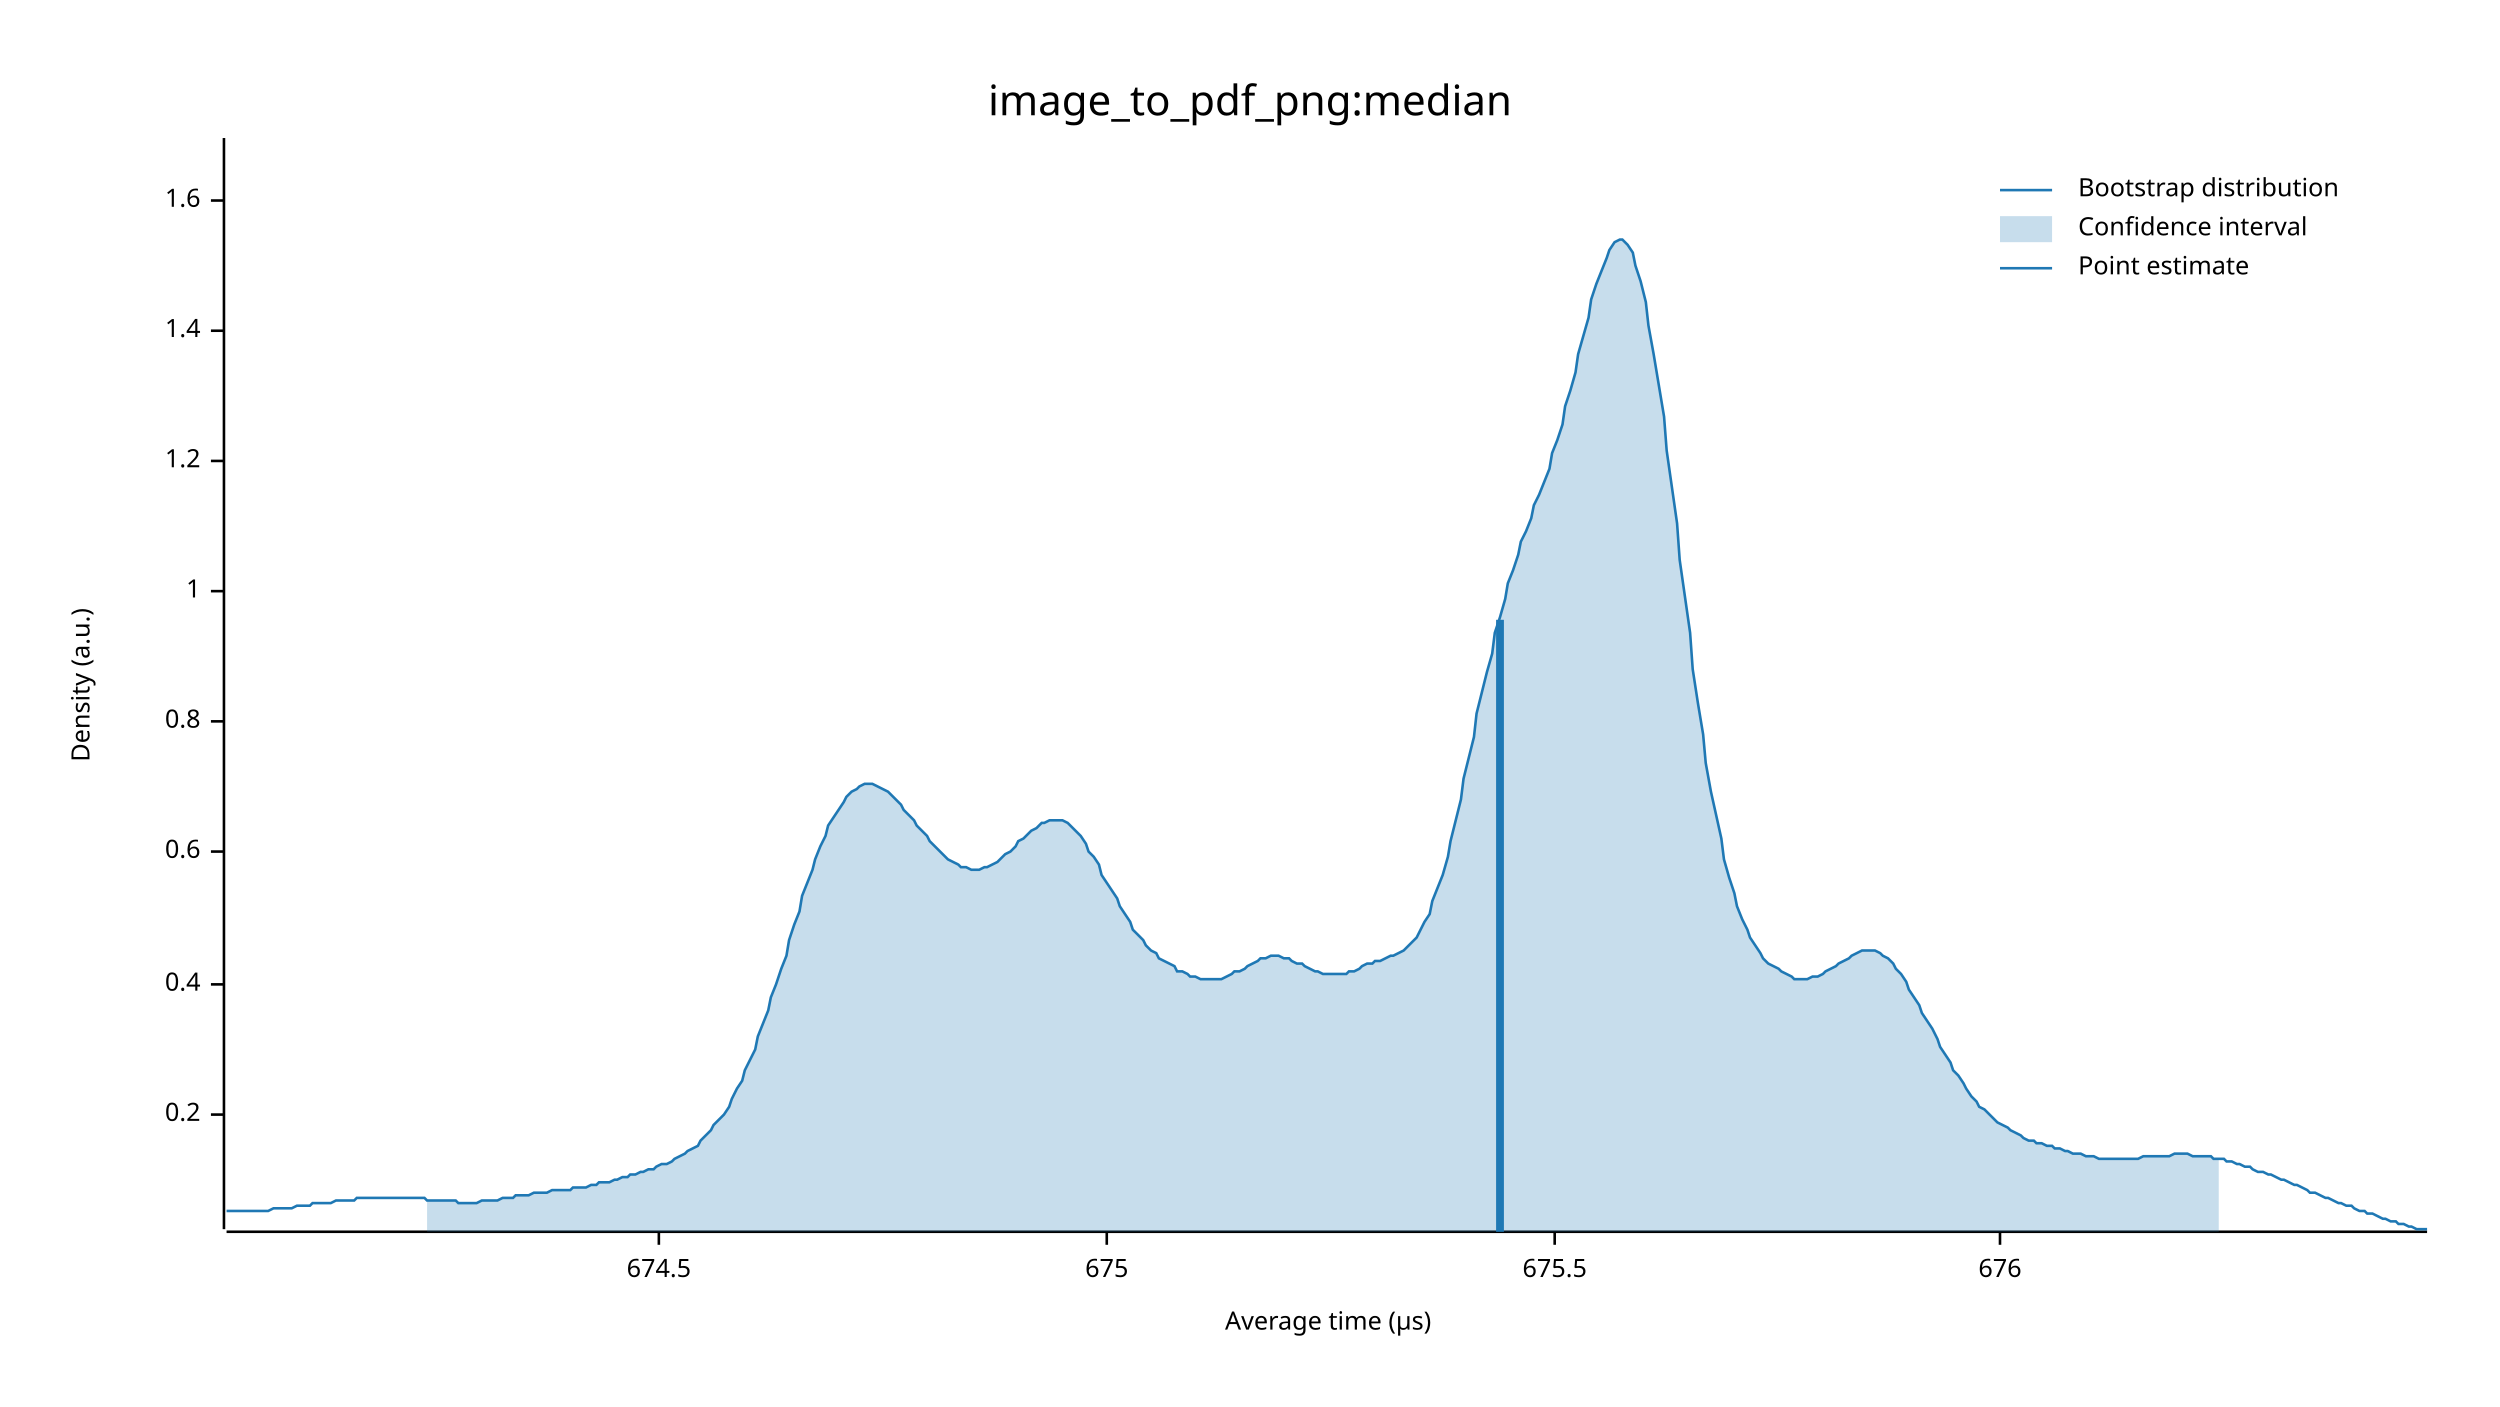
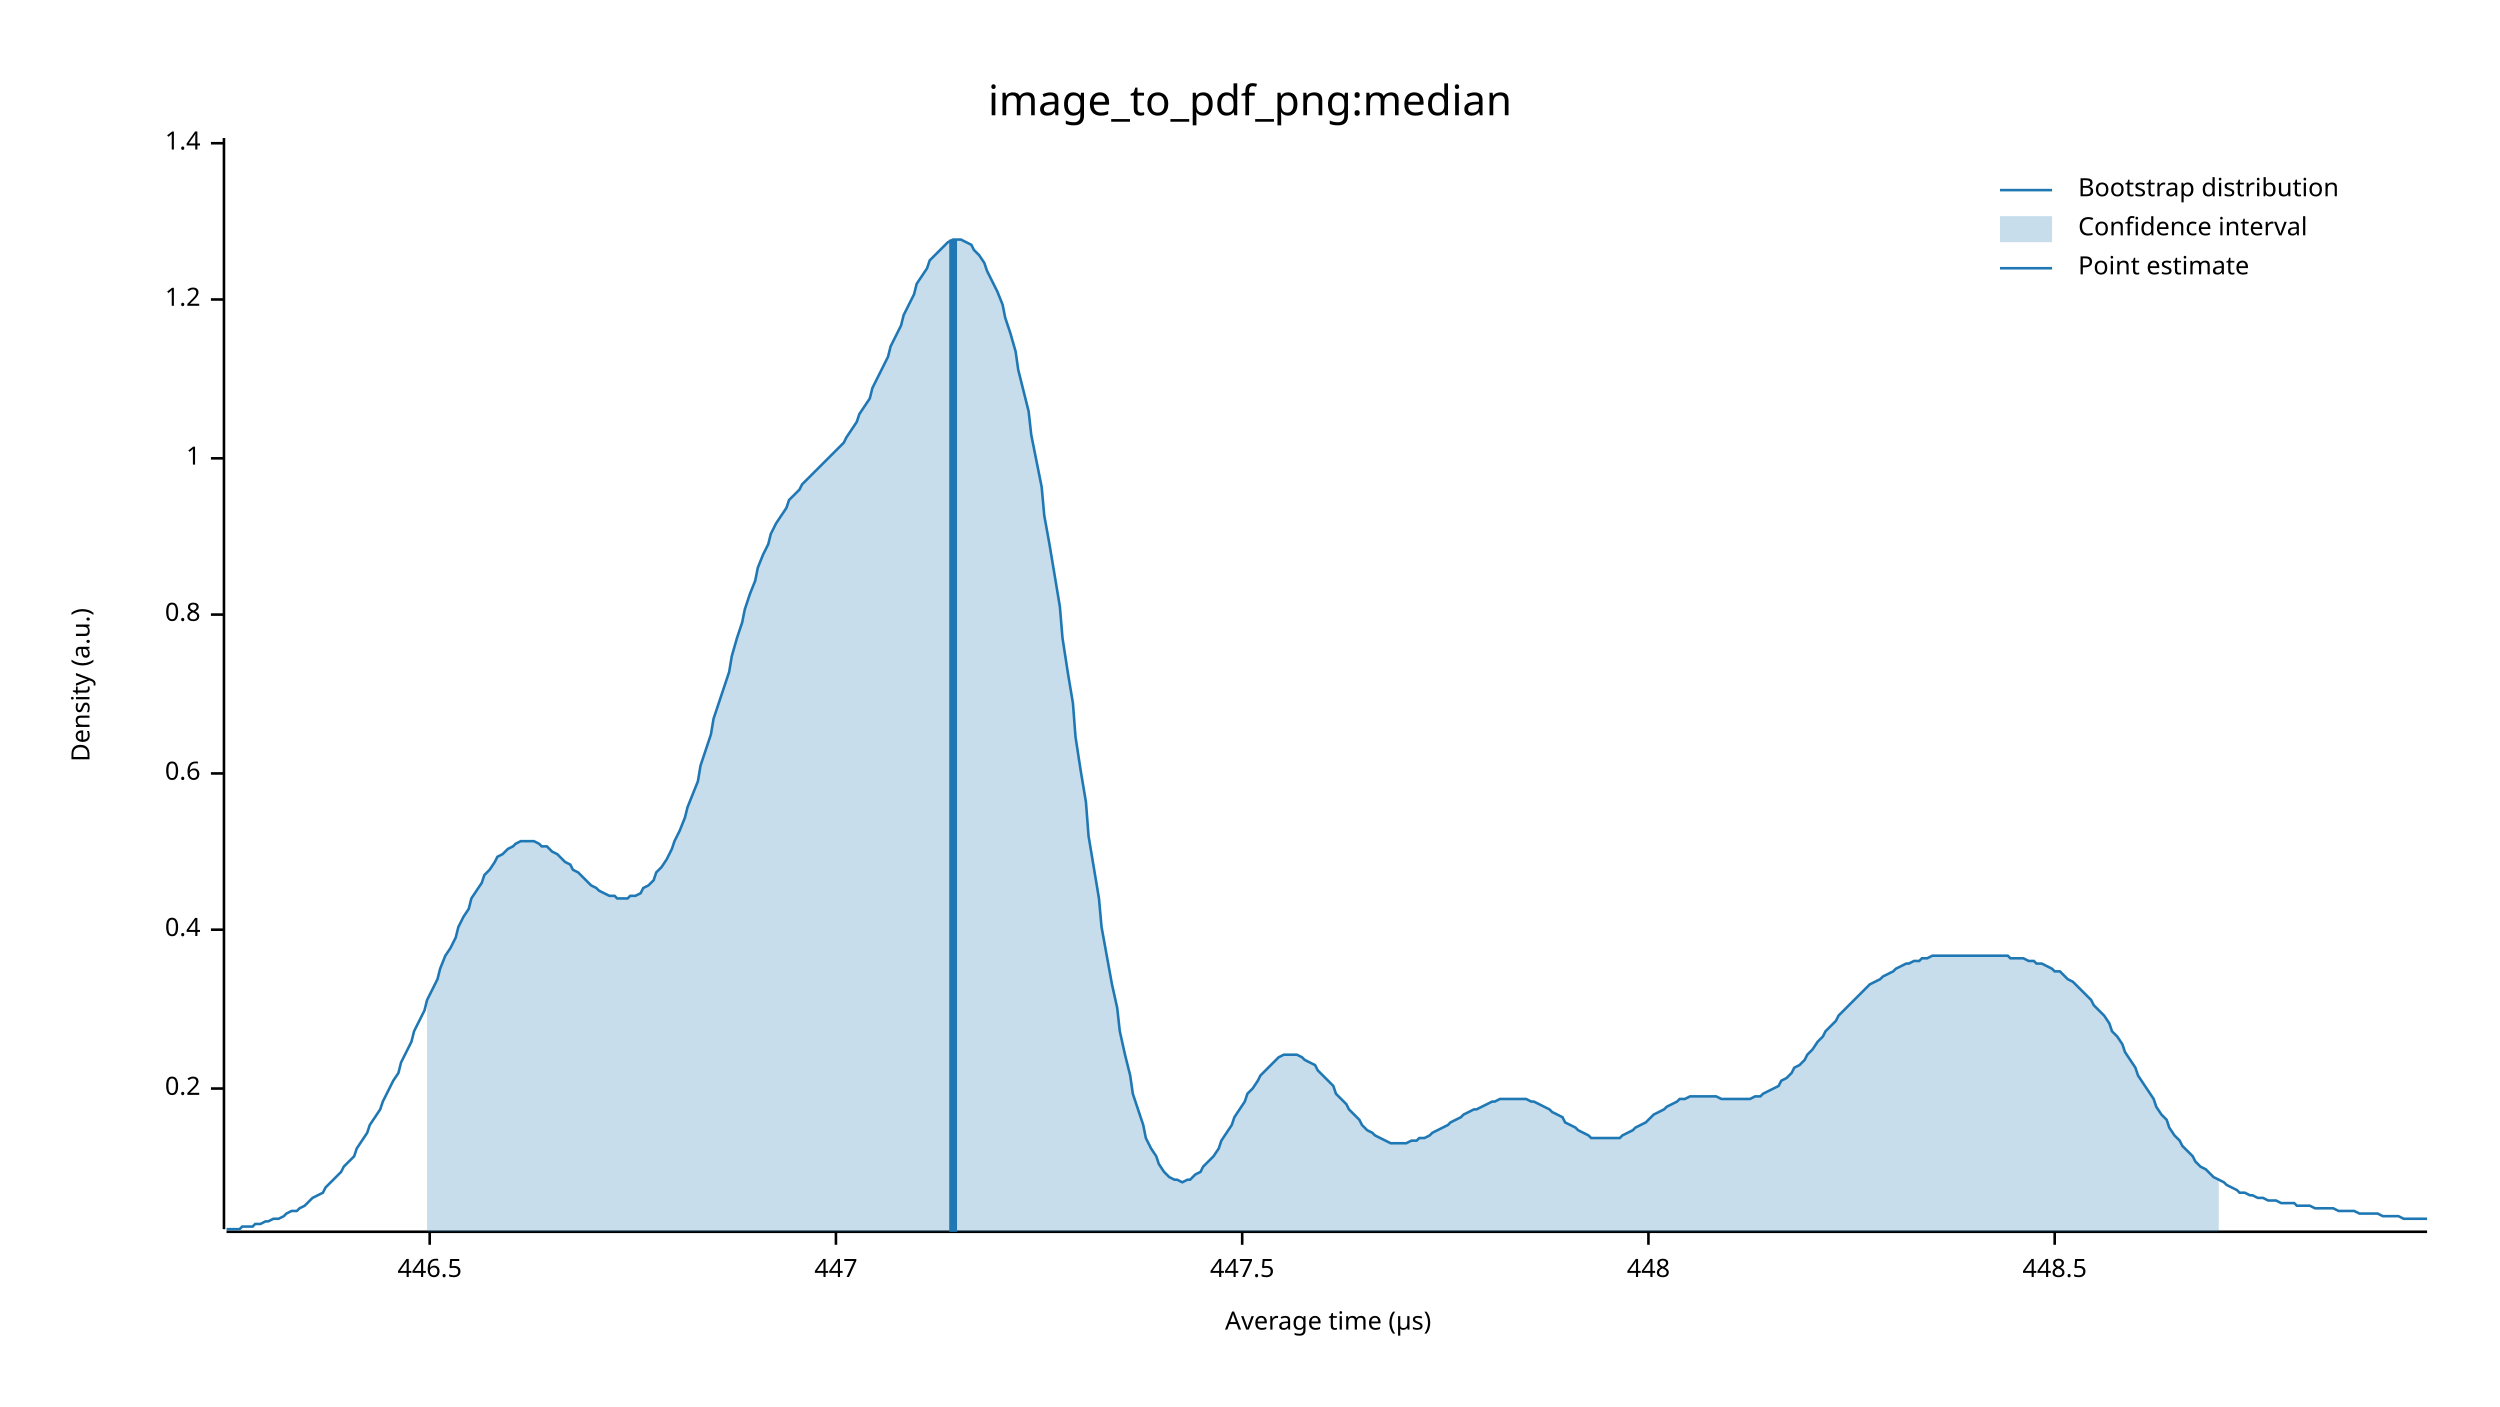
<svg xmlns="http://www.w3.org/2000/svg" width="960" height="540" viewBox="0 0 960 540">
  <text x="480" y="32" dy="0.76em" text-anchor="middle" font-family="sans-serif" font-size="16.129" opacity="1" fill="#000000">
image_to_pdf_png:median
</text>
  <text x="27" y="263" dy="0.76em" text-anchor="middle" font-family="sans-serif" font-size="9.677" opacity="1" fill="#000000" transform="rotate(270, 27, 263)">
Density (a.u.)
</text>
  <text x="510" y="513" dy="-0.5ex" text-anchor="middle" font-family="sans-serif" font-size="9.677" opacity="1" fill="#000000">
Average time (µs)
</text>
  <polyline fill="none" opacity="1" stroke="#000000" stroke-width="1" points="86,53 86,472 " />
-   <text x="77" y="428" dy="0.5ex" text-anchor="end" font-family="sans-serif" font-size="9.677" opacity="1" fill="#000000">
+   <text x="77" y="418" dy="0.5ex" text-anchor="end" font-family="sans-serif" font-size="9.677" opacity="1" fill="#000000">
0.2
</text>
-   <polyline fill="none" opacity="1" stroke="#000000" stroke-width="1" points="81,428 86,428 " />
-   <text x="77" y="378" dy="0.5ex" text-anchor="end" font-family="sans-serif" font-size="9.677" opacity="1" fill="#000000">
+   <polyline fill="none" opacity="1" stroke="#000000" stroke-width="1" points="81,418 86,418 " />
+   <text x="77" y="357" dy="0.5ex" text-anchor="end" font-family="sans-serif" font-size="9.677" opacity="1" fill="#000000">
0.4
</text>
-   <polyline fill="none" opacity="1" stroke="#000000" stroke-width="1" points="81,378 86,378 " />
-   <text x="77" y="327" dy="0.5ex" text-anchor="end" font-family="sans-serif" font-size="9.677" opacity="1" fill="#000000">
+   <polyline fill="none" opacity="1" stroke="#000000" stroke-width="1" points="81,357 86,357 " />
+   <text x="77" y="297" dy="0.5ex" text-anchor="end" font-family="sans-serif" font-size="9.677" opacity="1" fill="#000000">
0.6
</text>
-   <polyline fill="none" opacity="1" stroke="#000000" stroke-width="1" points="81,327 86,327 " />
-   <text x="77" y="277" dy="0.5ex" text-anchor="end" font-family="sans-serif" font-size="9.677" opacity="1" fill="#000000">
+   <polyline fill="none" opacity="1" stroke="#000000" stroke-width="1" points="81,297 86,297 " />
+   <text x="77" y="236" dy="0.5ex" text-anchor="end" font-family="sans-serif" font-size="9.677" opacity="1" fill="#000000">
0.8
</text>
-   <polyline fill="none" opacity="1" stroke="#000000" stroke-width="1" points="81,277 86,277 " />
-   <text x="77" y="227" dy="0.5ex" text-anchor="end" font-family="sans-serif" font-size="9.677" opacity="1" fill="#000000">
+   <polyline fill="none" opacity="1" stroke="#000000" stroke-width="1" points="81,236 86,236 " />
+   <text x="77" y="176" dy="0.5ex" text-anchor="end" font-family="sans-serif" font-size="9.677" opacity="1" fill="#000000">
1
</text>
-   <polyline fill="none" opacity="1" stroke="#000000" stroke-width="1" points="81,227 86,227 " />
-   <text x="77" y="177" dy="0.5ex" text-anchor="end" font-family="sans-serif" font-size="9.677" opacity="1" fill="#000000">
+   <polyline fill="none" opacity="1" stroke="#000000" stroke-width="1" points="81,176 86,176 " />
+   <text x="77" y="115" dy="0.5ex" text-anchor="end" font-family="sans-serif" font-size="9.677" opacity="1" fill="#000000">
1.2
</text>
-   <polyline fill="none" opacity="1" stroke="#000000" stroke-width="1" points="81,177 86,177 " />
-   <text x="77" y="127" dy="0.5ex" text-anchor="end" font-family="sans-serif" font-size="9.677" opacity="1" fill="#000000">
+   <polyline fill="none" opacity="1" stroke="#000000" stroke-width="1" points="81,115 86,115 " />
+   <text x="77" y="55" dy="0.5ex" text-anchor="end" font-family="sans-serif" font-size="9.677" opacity="1" fill="#000000">
1.4
</text>
-   <polyline fill="none" opacity="1" stroke="#000000" stroke-width="1" points="81,127 86,127 " />
-   <text x="77" y="77" dy="0.5ex" text-anchor="end" font-family="sans-serif" font-size="9.677" opacity="1" fill="#000000">
- 1.6
+   <polyline fill="none" opacity="1" stroke="#000000" stroke-width="1" points="81,55 86,55 " />
+   <polyline fill="none" opacity="1" stroke="#000000" stroke-width="1" points="87,473 932,473 " />
+   <text x="165" y="483" dy="0.76em" text-anchor="middle" font-family="sans-serif" font-size="9.677" opacity="1" fill="#000000">
+ 446.5
</text>
-   <polyline fill="none" opacity="1" stroke="#000000" stroke-width="1" points="81,77 86,77 " />
-   <polyline fill="none" opacity="1" stroke="#000000" stroke-width="1" points="87,473 932,473 " />
-   <text x="253" y="483" dy="0.76em" text-anchor="middle" font-family="sans-serif" font-size="9.677" opacity="1" fill="#000000">
- 674.5
+   <polyline fill="none" opacity="1" stroke="#000000" stroke-width="1" points="165,473 165,478 " />
+   <text x="321" y="483" dy="0.76em" text-anchor="middle" font-family="sans-serif" font-size="9.677" opacity="1" fill="#000000">
+ 447
</text>
-   <polyline fill="none" opacity="1" stroke="#000000" stroke-width="1" points="253,473 253,478 " />
-   <text x="425" y="483" dy="0.76em" text-anchor="middle" font-family="sans-serif" font-size="9.677" opacity="1" fill="#000000">
- 675
+   <polyline fill="none" opacity="1" stroke="#000000" stroke-width="1" points="321,473 321,478 " />
+   <text x="477" y="483" dy="0.76em" text-anchor="middle" font-family="sans-serif" font-size="9.677" opacity="1" fill="#000000">
+ 447.5
</text>
-   <polyline fill="none" opacity="1" stroke="#000000" stroke-width="1" points="425,473 425,478 " />
-   <text x="597" y="483" dy="0.76em" text-anchor="middle" font-family="sans-serif" font-size="9.677" opacity="1" fill="#000000">
- 675.5
+   <polyline fill="none" opacity="1" stroke="#000000" stroke-width="1" points="477,473 477,478 " />
+   <text x="633" y="483" dy="0.76em" text-anchor="middle" font-family="sans-serif" font-size="9.677" opacity="1" fill="#000000">
+ 448
</text>
-   <polyline fill="none" opacity="1" stroke="#000000" stroke-width="1" points="597,473 597,478 " />
-   <text x="768" y="483" dy="0.76em" text-anchor="middle" font-family="sans-serif" font-size="9.677" opacity="1" fill="#000000">
- 676
+   <polyline fill="none" opacity="1" stroke="#000000" stroke-width="1" points="633,473 633,478 " />
+   <text x="789" y="483" dy="0.76em" text-anchor="middle" font-family="sans-serif" font-size="9.677" opacity="1" fill="#000000">
+ 448.5
</text>
-   <polyline fill="none" opacity="1" stroke="#000000" stroke-width="1" points="768,473 768,478 " />
-   <polyline fill="none" opacity="1" stroke="#1F78B4" stroke-width="1" points="87,465 88,465 90,465 92,465 93,465 95,465 97,465 98,465 100,465 102,465 103,465 105,464 107,464 109,464 110,464 112,464 114,463 115,463 117,463 119,463 120,462 122,462 124,462 125,462 127,462 129,461 131,461 132,461 134,461 136,461 137,460 139,460 141,460 142,460 144,460 146,460 147,460 149,460 151,460 153,460 154,460 156,460 158,460 159,460 161,460 163,460 164,461 166,461 168,461 169,461 171,461 173,461 175,461 176,462 178,462 180,462 181,462 183,462 185,461 186,461 188,461 190,461 191,461 193,460 195,460 197,460 198,459 200,459 202,459 203,459 205,458 207,458 208,458 210,458 212,457 214,457 215,457 217,457 219,457 220,456 222,456 224,456 225,456 227,455 229,455 230,454 232,454 234,454 236,453 237,453 239,452 241,452 242,451 244,451 246,450 247,450 249,449 251,449 252,448 254,447 256,447 258,446 259,445 261,444 263,443 264,442 266,441 268,440 269,438 271,436 273,434 274,432 276,430 278,428 280,425 281,422 283,418 285,415 286,411 288,407 290,403 291,398 293,393 295,388 296,383 298,378 300,372 302,367 303,361 305,355 307,350 308,344 310,339 312,334 313,330 315,325 317,321 318,317 320,314 322,311 324,308 325,306 327,304 329,303 330,302 332,301 334,301 335,301 337,302 339,303 341,304 342,305 344,307 346,309 347,311 349,313 351,315 352,317 354,319 356,321 357,323 359,325 361,327 363,329 364,330 366,331 368,332 369,333 371,333 373,334 374,334 376,334 378,333 379,333 381,332 383,331 385,329 386,328 388,327 390,325 391,323 393,322 395,320 396,319 398,318 400,316 401,316 403,315 405,315 407,315 408,315 410,316 412,318 413,319 415,321 417,324 418,327 420,329 422,332 423,336 425,339 427,342 429,345 430,348 432,351 434,354 435,357 437,359 439,361 440,363 442,365 444,366 445,368 447,369 449,370 451,371 452,373 454,373 456,374 457,375 459,375 461,376 462,376 464,376 466,376 468,376 469,376 471,375 473,374 474,373 476,373 478,372 479,371 481,370 483,369 484,368 486,368 488,367 490,367 491,367 493,368 495,368 496,369 498,370 500,370 501,371 503,372 505,373 506,373 508,374 510,374 512,374 513,374 515,374 517,374 518,373 520,373 522,372 523,371 525,370 527,370 528,369 530,369 532,368 534,367 535,367 537,366 539,365 540,364 542,362 544,360 545,358 547,354 549,351 550,346 552,341 554,336 556,329 557,323 559,315 561,307 562,299 564,291 566,283 567,274 569,266 571,258 573,251 574,243 576,237 578,230 579,224 581,219 583,213 584,208 586,204 588,199 589,194 591,190 593,185 595,180 596,174 598,169 600,163 601,156 603,150 605,143 606,136 608,129 610,122 611,115 613,109 615,104 617,99 618,96 620,93 622,92 623,92 625,94 627,97 628,102 630,108 632,116 633,125 635,136 637,148 639,160 640,173 642,187 644,201 645,215 647,229 649,243 650,257 652,270 654,282 655,293 657,304 659,313 661,322 662,330 664,337 666,343 667,348 669,353 671,357 672,360 674,363 676,366 677,368 679,370 681,371 683,372 684,373 686,374 688,375 689,376 691,376 693,376 694,376 696,375 698,375 700,374 701,373 703,372 705,371 706,370 708,369 710,368 711,367 713,366 715,365 716,365 718,365 720,365 722,366 723,367 725,368 727,370 728,372 730,374 732,377 733,380 735,383 737,386 738,389 740,392 742,395 744,399 745,402 747,405 749,408 750,411 752,413 754,416 755,418 757,421 759,423 760,425 762,426 764,428 766,430 767,431 769,432 771,433 772,434 774,435 776,436 777,437 779,438 781,438 782,439 784,439 786,440 788,440 789,441 791,441 793,442 794,442 796,443 798,443 799,443 801,444 803,444 804,444 806,445 808,445 810,445 811,445 813,445 815,445 816,445 818,445 820,445 821,445 823,444 825,444 827,444 828,444 830,444 832,444 833,444 835,443 837,443 838,443 840,443 842,444 843,444 845,444 847,444 849,444 850,445 852,445 854,445 855,446 857,446 859,447 860,447 862,448 864,448 865,449 867,450 869,450 871,451 872,451 874,452 876,453 877,453 879,454 881,455 882,455 884,456 886,457 887,458 889,458 891,459 893,460 894,460 896,461 898,462 899,462 901,463 903,463 904,464 906,465 908,465 909,466 911,466 913,467 915,468 916,468 918,469 920,469 921,470 923,470 925,471 926,471 928,472 930,472 932,472 " />
-   <polygon opacity="0.25" fill="#1F78B4" points="164,461 166,461 168,461 169,461 171,461 173,461 175,461 176,462 178,462 180,462 181,462 183,462 185,461 186,461 188,461 190,461 191,461 193,460 195,460 197,460 198,459 200,459 202,459 203,459 205,458 207,458 208,458 210,458 212,457 214,457 215,457 217,457 219,457 220,456 222,456 224,456 225,456 227,455 229,455 230,454 232,454 234,454 236,453 237,453 239,452 241,452 242,451 244,451 246,450 247,450 249,449 251,449 252,448 254,447 256,447 258,446 259,445 261,444 263,443 264,442 266,441 268,440 269,438 271,436 273,434 274,432 276,430 278,428 280,425 281,422 283,418 285,415 286,411 288,407 290,403 291,398 293,393 295,388 296,383 298,378 300,372 302,367 303,361 305,355 307,350 308,344 310,339 312,334 313,330 315,325 317,321 318,317 320,314 322,311 324,308 325,306 327,304 329,303 330,302 332,301 334,301 335,301 337,302 339,303 341,304 342,305 344,307 346,309 347,311 349,313 351,315 352,317 354,319 356,321 357,323 359,325 361,327 363,329 364,330 366,331 368,332 369,333 371,333 373,334 374,334 376,334 378,333 379,333 381,332 383,331 385,329 386,328 388,327 390,325 391,323 393,322 395,320 396,319 398,318 400,316 401,316 403,315 405,315 407,315 408,315 410,316 412,318 413,319 415,321 417,324 418,327 420,329 422,332 423,336 425,339 427,342 429,345 430,348 432,351 434,354 435,357 437,359 439,361 440,363 442,365 444,366 445,368 447,369 449,370 451,371 452,373 454,373 456,374 457,375 459,375 461,376 462,376 464,376 466,376 468,376 469,376 471,375 473,374 474,373 476,373 478,372 479,371 481,370 483,369 484,368 486,368 488,367 490,367 491,367 493,368 495,368 496,369 498,370 500,370 501,371 503,372 505,373 506,373 508,374 510,374 512,374 513,374 515,374 517,374 518,373 520,373 522,372 523,371 525,370 527,370 528,369 530,369 532,368 534,367 535,367 537,366 539,365 540,364 542,362 544,360 545,358 547,354 549,351 550,346 552,341 554,336 556,329 557,323 559,315 561,307 562,299 564,291 566,283 567,274 569,266 571,258 573,251 574,243 576,237 578,230 579,224 581,219 583,213 584,208 586,204 588,199 589,194 591,190 593,185 595,180 596,174 598,169 600,163 601,156 603,150 605,143 606,136 608,129 610,122 611,115 613,109 615,104 617,99 618,96 620,93 622,92 623,92 625,94 627,97 628,102 630,108 632,116 633,125 635,136 637,148 639,160 640,173 642,187 644,201 645,215 647,229 649,243 650,257 652,270 654,282 655,293 657,304 659,313 661,322 662,330 664,337 666,343 667,348 669,353 671,357 672,360 674,363 676,366 677,368 679,370 681,371 683,372 684,373 686,374 688,375 689,376 691,376 693,376 694,376 696,375 698,375 700,374 701,373 703,372 705,371 706,370 708,369 710,368 711,367 713,366 715,365 716,365 718,365 720,365 722,366 723,367 725,368 727,370 728,372 730,374 732,377 733,380 735,383 737,386 738,389 740,392 742,395 744,399 745,402 747,405 749,408 750,411 752,413 754,416 755,418 757,421 759,423 760,425 762,426 764,428 766,430 767,431 769,432 771,433 772,434 774,435 776,436 777,437 779,438 781,438 782,439 784,439 786,440 788,440 789,441 791,441 793,442 794,442 796,443 798,443 799,443 801,444 803,444 804,444 806,445 808,445 810,445 811,445 813,445 815,445 816,445 818,445 820,445 821,445 823,444 825,444 827,444 828,444 830,444 832,444 833,444 835,443 837,443 838,443 840,443 842,444 843,444 845,444 847,444 849,444 850,445 852,445 852,473 164,473 " />
-   <polyline fill="none" opacity="1" stroke="#1F78B4" stroke-width="3" points="576,473 576,238 " />
+   <polyline fill="none" opacity="1" stroke="#000000" stroke-width="1" points="789,473 789,478 " />
+   <polyline fill="none" opacity="1" stroke="#1F78B4" stroke-width="1" points="87,472 88,472 90,472 92,472 93,471 95,471 97,471 98,470 100,470 102,469 103,469 105,468 107,468 109,467 110,466 112,465 114,465 115,464 117,463 119,461 120,460 122,459 124,458 125,456 127,454 129,452 131,450 132,448 134,446 136,444 137,441 139,438 141,435 142,432 144,429 146,426 147,423 149,419 151,415 153,412 154,408 156,404 158,400 159,396 161,392 163,388 164,384 166,380 168,376 169,372 171,367 173,364 175,360 176,356 178,352 180,349 181,345 183,342 185,339 186,336 188,334 190,331 191,329 193,328 195,326 197,325 198,324 200,323 202,323 203,323 205,323 207,324 208,325 210,325 212,327 214,328 215,329 217,331 219,332 220,334 222,335 224,337 225,338 227,340 229,341 230,342 232,343 234,344 236,344 237,345 239,345 241,345 242,344 244,344 246,343 247,341 249,340 251,338 252,335 254,333 256,330 258,326 259,323 261,319 263,314 264,310 266,305 268,300 269,294 271,288 273,282 274,276 276,270 278,264 280,258 281,252 283,245 285,239 286,234 288,228 290,223 291,218 293,213 295,209 296,205 298,201 300,198 302,195 303,192 305,190 307,188 308,186 310,184 312,182 313,181 315,179 317,177 318,176 320,174 322,172 324,170 325,168 327,165 329,162 330,159 332,156 334,153 335,149 337,145 339,141 341,137 342,133 344,129 346,125 347,121 349,117 351,113 352,109 354,106 356,103 357,100 359,98 361,96 363,94 364,93 366,92 368,92 369,92 371,93 373,94 374,96 376,98 378,101 379,104 381,108 383,112 385,117 386,122 388,128 390,135 391,142 393,150 395,158 396,167 398,177 400,187 401,198 403,209 405,221 407,233 408,245 410,258 412,270 413,283 415,296 417,308 418,321 420,333 422,345 423,356 425,367 427,378 429,387 430,396 432,405 434,413 435,420 437,426 439,432 440,437 442,441 444,444 445,447 447,450 449,452 451,453 452,453 454,454 456,453 457,453 459,451 461,450 462,448 464,446 466,444 468,441 469,438 471,435 473,432 474,429 476,426 478,423 479,420 481,418 483,415 484,413 486,411 488,409 490,407 491,406 493,405 495,405 496,405 498,405 500,406 501,407 503,408 505,409 506,411 508,413 510,415 512,417 513,420 515,422 517,424 518,426 520,428 522,430 523,432 525,434 527,435 528,436 530,437 532,438 534,439 535,439 537,439 539,439 540,439 542,438 544,438 545,437 547,437 549,436 550,435 552,434 554,433 556,432 557,431 559,430 561,429 562,428 564,427 566,426 567,426 569,425 571,424 573,423 574,423 576,422 578,422 579,422 581,422 583,422 584,422 586,422 588,423 589,423 591,424 593,425 595,426 596,427 598,428 600,429 601,431 603,432 605,433 606,434 608,435 610,436 611,437 613,437 615,437 617,437 618,437 620,437 622,437 623,436 625,435 627,434 628,433 630,432 632,431 633,430 635,428 637,427 639,426 640,425 642,424 644,423 645,422 647,422 649,421 650,421 652,421 654,421 655,421 657,421 659,421 661,422 662,422 664,422 666,422 667,422 669,422 671,422 672,422 674,421 676,421 677,420 679,419 681,418 683,417 684,415 686,414 688,412 689,410 691,409 693,407 694,405 696,403 698,400 700,398 701,396 703,394 705,392 706,390 708,388 710,386 711,385 713,383 715,381 716,380 718,378 720,377 722,376 723,375 725,374 727,373 728,372 730,371 732,370 733,370 735,369 737,369 738,368 740,368 742,367 744,367 745,367 747,367 749,367 750,367 752,367 754,367 755,367 757,367 759,367 760,367 762,367 764,367 766,367 767,367 769,367 771,367 772,368 774,368 776,368 777,368 779,369 781,369 782,370 784,370 786,371 788,372 789,373 791,373 793,375 794,376 796,377 798,379 799,380 801,382 803,384 804,386 806,388 808,390 810,393 811,396 813,398 815,401 816,404 818,407 820,410 821,413 823,416 825,419 827,422 828,425 830,428 832,430 833,433 835,436 837,438 838,440 840,442 842,444 843,446 845,448 847,449 849,451 850,452 852,453 854,454 855,455 857,456 859,457 860,458 862,458 864,459 865,459 867,460 869,460 871,461 872,461 874,461 876,462 877,462 879,462 881,462 882,463 884,463 886,463 887,463 889,464 891,464 893,464 894,464 896,464 898,465 899,465 901,465 903,465 904,465 906,466 908,466 909,466 911,466 913,466 915,467 916,467 918,467 920,467 921,467 923,468 925,468 926,468 928,468 930,468 932,468 " />
+   <polygon opacity="0.25" fill="#1F78B4" points="164,384 166,380 168,376 169,372 171,367 173,364 175,360 176,356 178,352 180,349 181,345 183,342 185,339 186,336 188,334 190,331 191,329 193,328 195,326 197,325 198,324 200,323 202,323 203,323 205,323 207,324 208,325 210,325 212,327 214,328 215,329 217,331 219,332 220,334 222,335 224,337 225,338 227,340 229,341 230,342 232,343 234,344 236,344 237,345 239,345 241,345 242,344 244,344 246,343 247,341 249,340 251,338 252,335 254,333 256,330 258,326 259,323 261,319 263,314 264,310 266,305 268,300 269,294 271,288 273,282 274,276 276,270 278,264 280,258 281,252 283,245 285,239 286,234 288,228 290,223 291,218 293,213 295,209 296,205 298,201 300,198 302,195 303,192 305,190 307,188 308,186 310,184 312,182 313,181 315,179 317,177 318,176 320,174 322,172 324,170 325,168 327,165 329,162 330,159 332,156 334,153 335,149 337,145 339,141 341,137 342,133 344,129 346,125 347,121 349,117 351,113 352,109 354,106 356,103 357,100 359,98 361,96 363,94 364,93 366,92 368,92 369,92 371,93 373,94 374,96 376,98 378,101 379,104 381,108 383,112 385,117 386,122 388,128 390,135 391,142 393,150 395,158 396,167 398,177 400,187 401,198 403,209 405,221 407,233 408,245 410,258 412,270 413,283 415,296 417,308 418,321 420,333 422,345 423,356 425,367 427,378 429,387 430,396 432,405 434,413 435,420 437,426 439,432 440,437 442,441 444,444 445,447 447,450 449,452 451,453 452,453 454,454 456,453 457,453 459,451 461,450 462,448 464,446 466,444 468,441 469,438 471,435 473,432 474,429 476,426 478,423 479,420 481,418 483,415 484,413 486,411 488,409 490,407 491,406 493,405 495,405 496,405 498,405 500,406 501,407 503,408 505,409 506,411 508,413 510,415 512,417 513,420 515,422 517,424 518,426 520,428 522,430 523,432 525,434 527,435 528,436 530,437 532,438 534,439 535,439 537,439 539,439 540,439 542,438 544,438 545,437 547,437 549,436 550,435 552,434 554,433 556,432 557,431 559,430 561,429 562,428 564,427 566,426 567,426 569,425 571,424 573,423 574,423 576,422 578,422 579,422 581,422 583,422 584,422 586,422 588,423 589,423 591,424 593,425 595,426 596,427 598,428 600,429 601,431 603,432 605,433 606,434 608,435 610,436 611,437 613,437 615,437 617,437 618,437 620,437 622,437 623,436 625,435 627,434 628,433 630,432 632,431 633,430 635,428 637,427 639,426 640,425 642,424 644,423 645,422 647,422 649,421 650,421 652,421 654,421 655,421 657,421 659,421 661,422 662,422 664,422 666,422 667,422 669,422 671,422 672,422 674,421 676,421 677,420 679,419 681,418 683,417 684,415 686,414 688,412 689,410 691,409 693,407 694,405 696,403 698,400 700,398 701,396 703,394 705,392 706,390 708,388 710,386 711,385 713,383 715,381 716,380 718,378 720,377 722,376 723,375 725,374 727,373 728,372 730,371 732,370 733,370 735,369 737,369 738,368 740,368 742,367 744,367 745,367 747,367 749,367 750,367 752,367 754,367 755,367 757,367 759,367 760,367 762,367 764,367 766,367 767,367 769,367 771,367 772,368 774,368 776,368 777,368 779,369 781,369 782,370 784,370 786,371 788,372 789,373 791,373 793,375 794,376 796,377 798,379 799,380 801,382 803,384 804,386 806,388 808,390 810,393 811,396 813,398 815,401 816,404 818,407 820,410 821,413 823,416 825,419 827,422 828,425 830,428 832,430 833,433 835,436 837,438 838,440 840,442 842,444 843,446 845,448 847,449 849,451 850,452 852,453 852,473 164,473 " />
+   <polyline fill="none" opacity="1" stroke="#1F78B4" stroke-width="3" points="366,473 366,92 " />
  <text x="798" y="68" dy="0.76em" text-anchor="start" font-family="sans-serif" font-size="9.677" opacity="1" fill="#000000">
Bootstrap distribution
</text>
  <text x="798" y="83" dy="0.76em" text-anchor="start" font-family="sans-serif" font-size="9.677" opacity="1" fill="#000000">
Confidence interval
</text>
  <text x="798" y="98" dy="0.76em" text-anchor="start" font-family="sans-serif" font-size="9.677" opacity="1" fill="#000000">
Point estimate
</text>
  <polyline fill="none" opacity="1" stroke="#1F78B4" stroke-width="1" points="768,73 788,73 " />
  <rect x="768" y="83" width="20" height="10" opacity="0.25" fill="#1F78B4" stroke="none" />
  <polyline fill="none" opacity="1" stroke="#1F78B4" stroke-width="1" points="768,103 788,103 " />
</svg>
